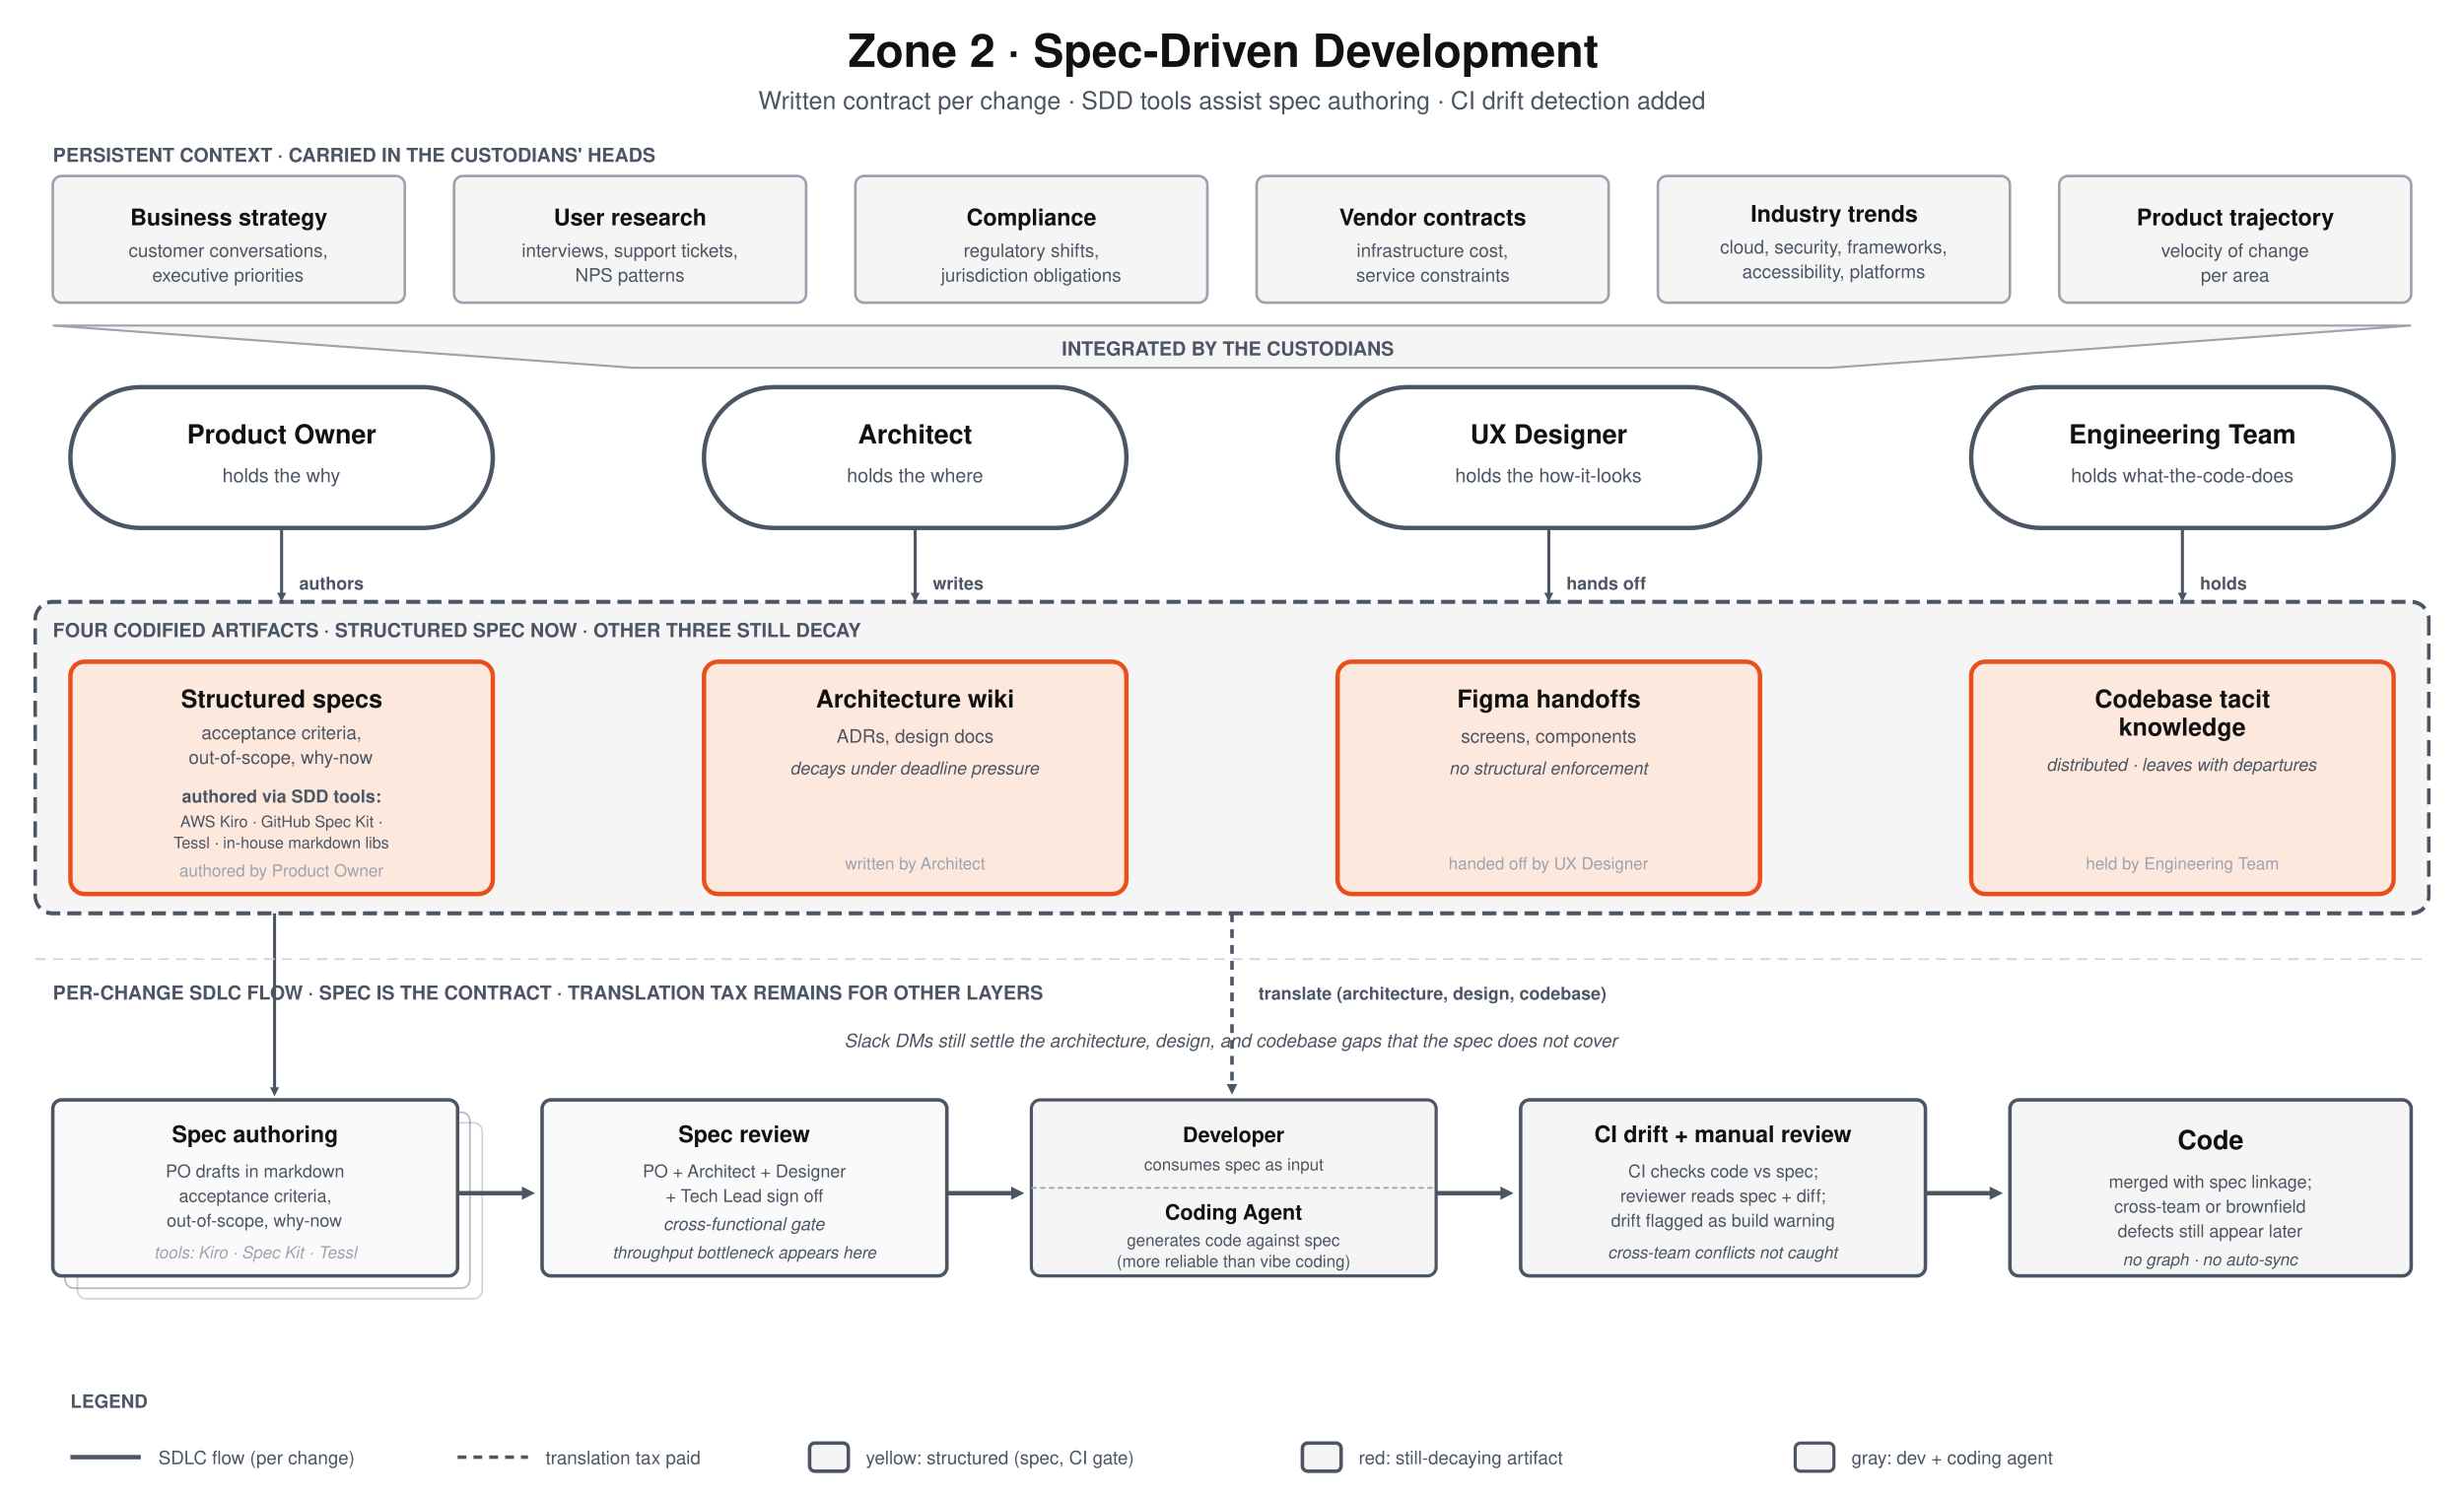
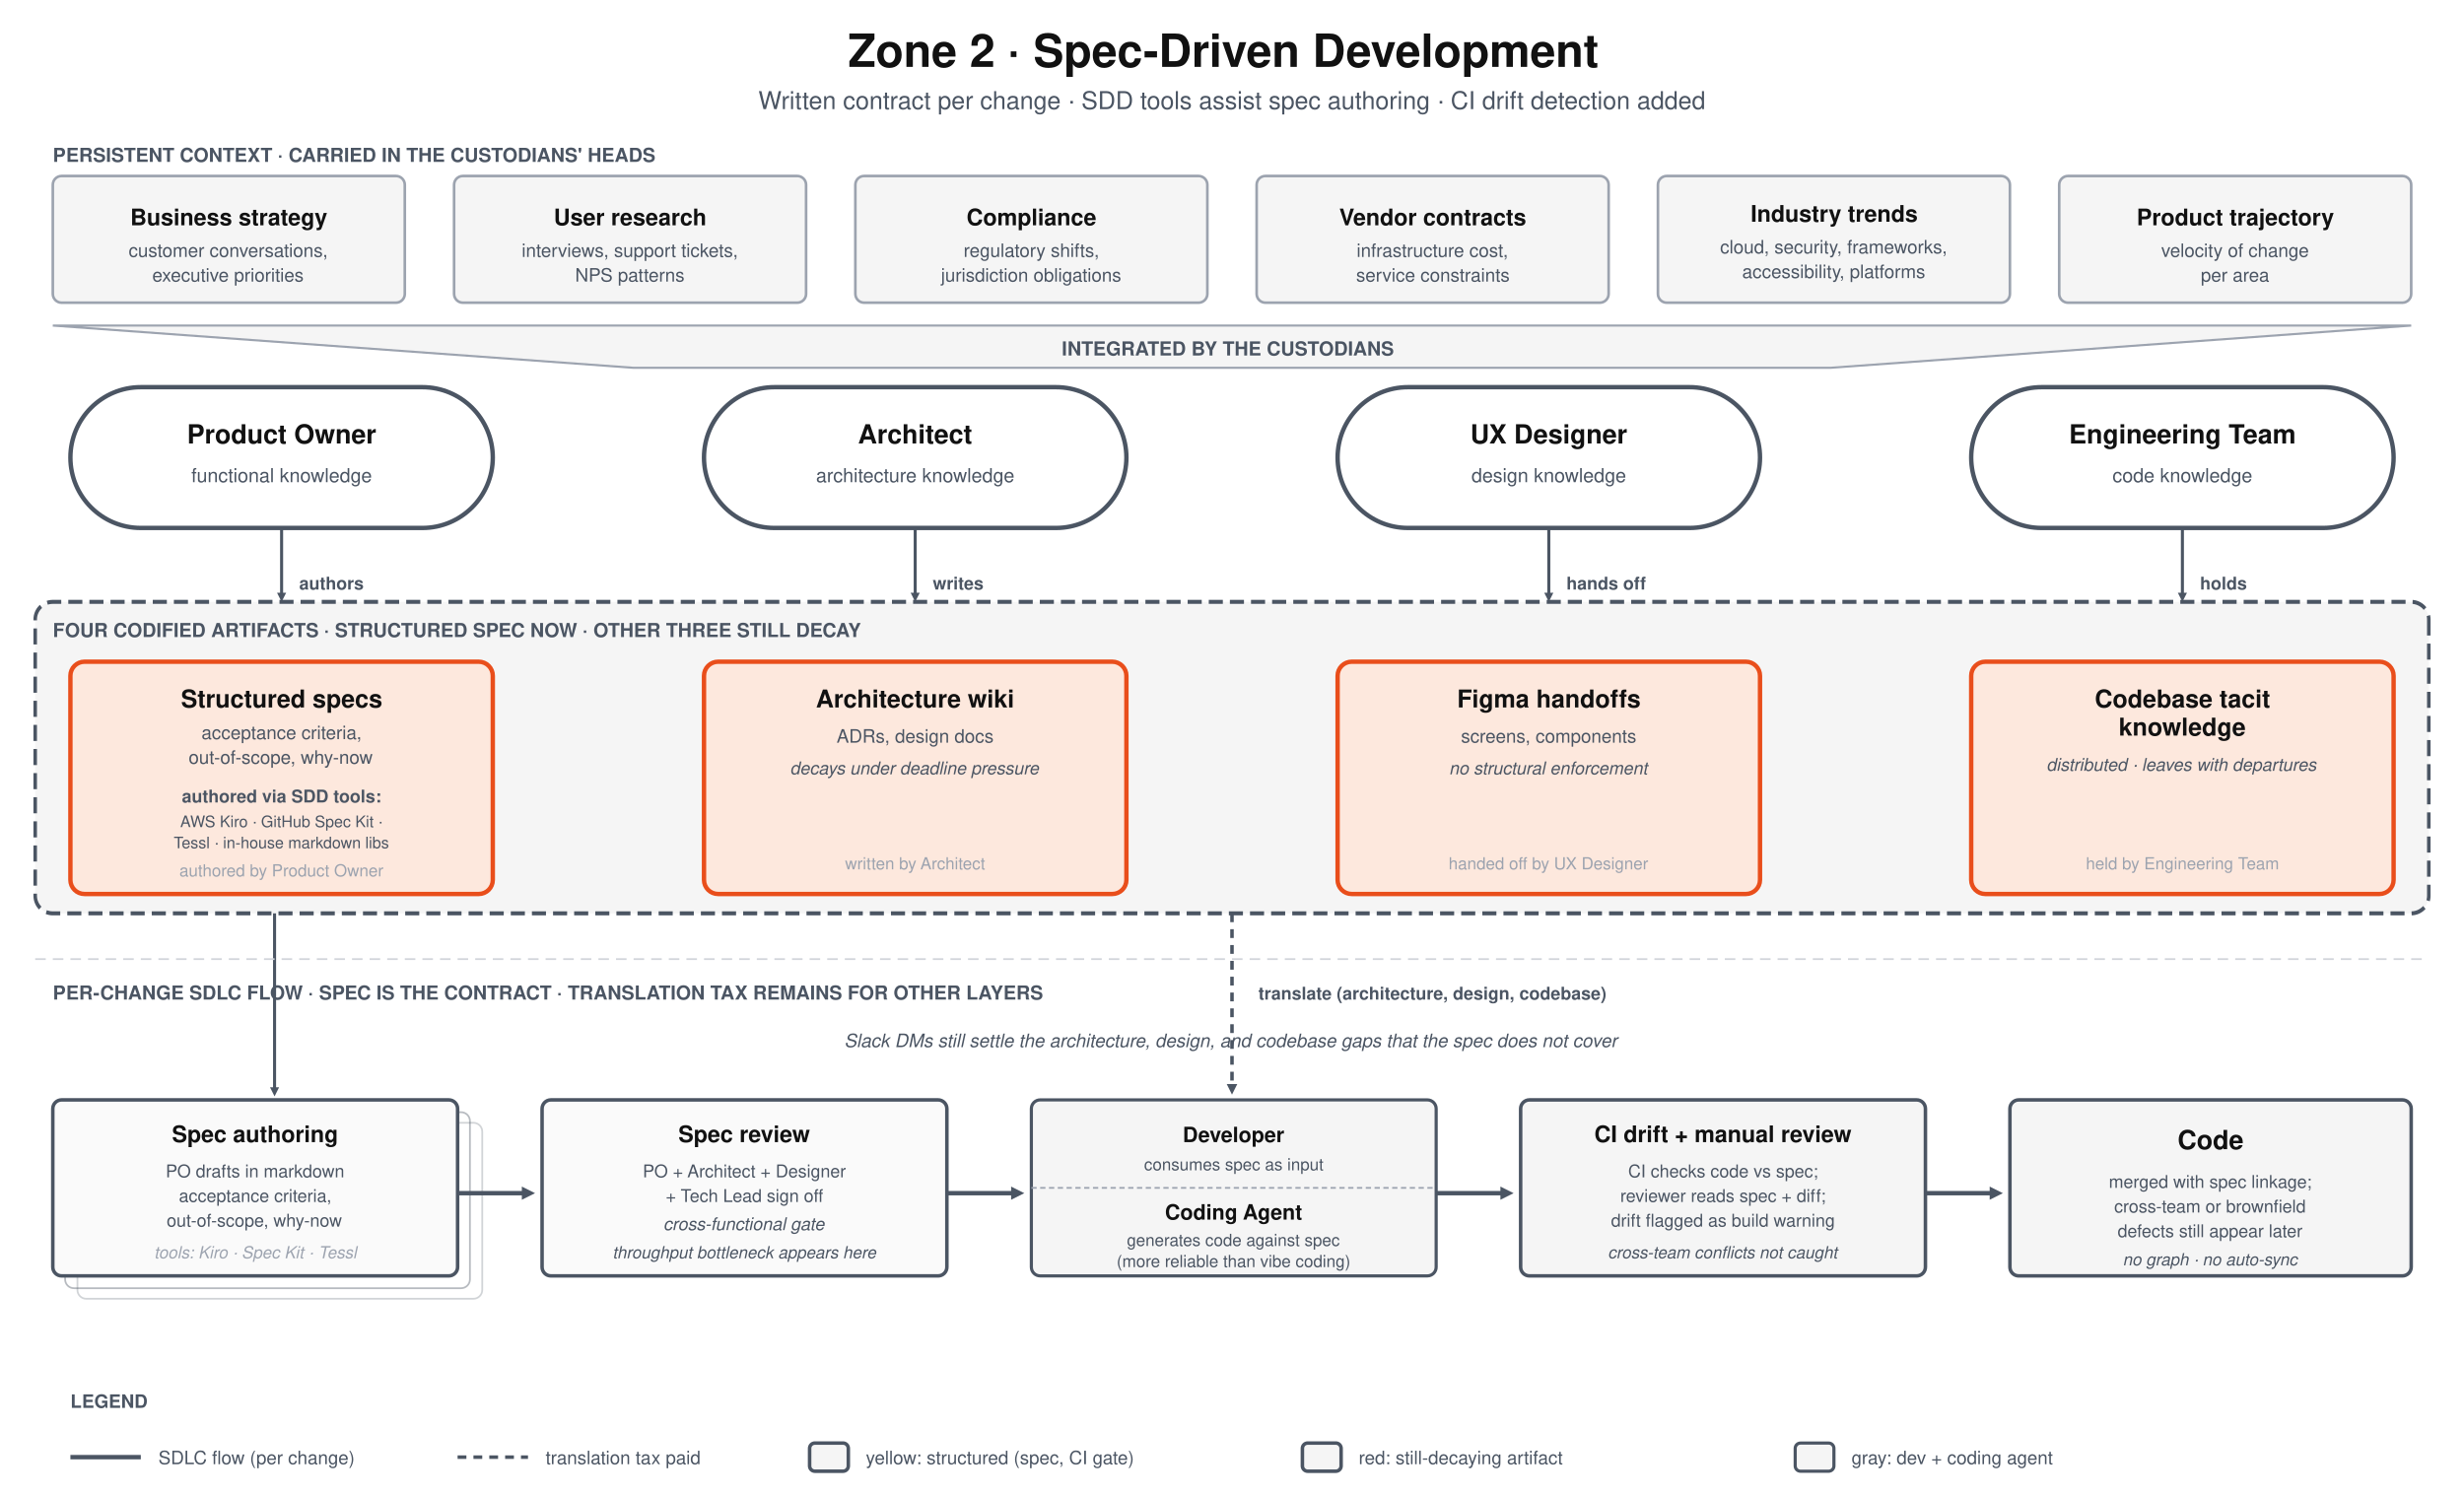
<svg xmlns="http://www.w3.org/2000/svg" viewBox="0 0 1400 850" preserveAspectRatio="xMidYMid meet" width="1400px" height="850px" version="1.1" xml:space="preserve" style="fill-rule:evenodd;clip-rule:evenodd;" class="se-svg">
  <g transform="matrix(1,0,0,1,700,38)">
    <g transform="matrix(1,0,0,1,-218.182,0)">
      <text x="0px" y="0px" style="font-family:'Helvetica-Bold', 'Helvetica';font-weight:700;font-size:26px;fill:var(--se-text,#111111);">Zone 2 · Spec-Driven Development</text>
    </g>
  </g>
  <g transform="matrix(1,0,0,1,700,62)">
    <g>
      <g transform="matrix(1,0,0,1,-269.124,0)">
        <text x="0px" y="0px" style="font-family:'Helvetica';font-size:14px;fill:var(--se-text-secondary,#4b5563);">W</text>
      </g>
      <g transform="matrix(1,0,0,1,-256.156,0)">
        <text x="0px" y="0px" style="font-family:'Helvetica';font-size:14px;fill:var(--se-text-secondary,#4b5563);">ritten contract per change · SDD tools assist spec authoring · CI drift detection added</text>
      </g>
    </g>
  </g>
  <g transform="matrix(1,0,0,1,30,92)">
    <g>
      <text x="0px" y="0px" style="font-family:'Helvetica-Bold', 'Helvetica';font-weight:700;font-size:11px;fill:var(--se-text-secondary,#4b5563);">P</text>
      <g transform="matrix(1,0,0,1,7.502,0)">
        <text x="0px" y="0px" style="font-family:'Helvetica-Bold', 'Helvetica';font-weight:700;font-size:11px;fill:var(--se-text-secondary,#4b5563);">ERSISTENT CONTEXT · CARRIED IN THE CUSTODIANS' HEADS</text>
      </g>
    </g>
  </g>
  <g id="signals">
    <g transform="matrix(1,0,0,1,30,100)">
      <path d="M200,5L200,67C200,69.76 197.76,72 195,72L5,72C2.24,72 0,69.76 0,67L0,5C0,2.24 2.24,0 5,0L195,0C197.76,0 200,2.24 200,5Z" style="fill:var(--se-panel-fill,#f5f5f5);stroke:var(--se-panel-stroke,#9ca3af);stroke-width:1.5px;" />
      <g transform="matrix(1,0,0,1,100,28)">
        <g transform="matrix(1,0,0,1,-55.996,0)">
          <text x="0px" y="0px" style="font-family:'Helvetica-Bold', 'Helvetica';font-weight:700;font-size:13px;fill:var(--se-text,#111111);">Business strategy</text>
        </g>
      </g>
      <g transform="matrix(1,0,0,1,100,46)">
        <g transform="matrix(1,0,0,1,-56.899,0)">
          <text x="0px" y="0px" style="font-family:'Helvetica';font-size:10.5px;fill:var(--se-text-secondary,#4b5563);">customer conversations,</text>
        </g>
      </g>
      <g transform="matrix(1,0,0,1,100,60)">
        <g transform="matrix(1,0,0,1,-43.477,0)">
          <text x="0px" y="0px" style="font-family:'Helvetica';font-size:10.5px;fill:var(--se-text-secondary,#4b5563);">executive priorities</text>
        </g>
      </g>
    </g>
    <g transform="matrix(1,0,0,1,258,100)">
      <path d="M200,5L200,67C200,69.76 197.76,72 195,72L5,72C2.24,72 0,69.76 0,67L0,5C0,2.24 2.24,0 5,0L195,0C197.76,0 200,2.24 200,5Z" style="fill:var(--se-panel-fill,#f5f5f5);stroke:var(--se-panel-stroke,#9ca3af);stroke-width:1.5px;" />
      <g transform="matrix(1,0,0,1,100,28)">
        <g transform="matrix(1,0,0,1,-43.364,0)">
          <text x="0px" y="0px" style="font-family:'Helvetica-Bold', 'Helvetica';font-weight:700;font-size:13px;fill:var(--se-text,#111111);">User research</text>
        </g>
      </g>
      <g transform="matrix(1,0,0,1,100,46)">
        <g transform="matrix(1,0,0,1,-61.564,0)">
          <text x="0px" y="0px" style="font-family:'Helvetica';font-size:10.5px;fill:var(--se-text-secondary,#4b5563);">interviews, support tickets,</text>
        </g>
      </g>
      <g transform="matrix(1,0,0,1,100,60)">
        <g transform="matrix(1,0,0,1,-31.223,0)">
          <text x="0px" y="0px" style="font-family:'Helvetica';font-size:10.5px;fill:var(--se-text-secondary,#4b5563);">NPS patterns</text>
        </g>
      </g>
    </g>
    <g transform="matrix(1,0,0,1,486,100)">
      <path d="M200,5L200,67C200,69.76 197.76,72 195,72L5,72C2.24,72 0,69.76 0,67L0,5C0,2.24 2.24,0 5,0L195,0C197.76,0 200,2.24 200,5Z" style="fill:var(--se-panel-fill,#f5f5f5);stroke:var(--se-panel-stroke,#9ca3af);stroke-width:1.5px;" />
      <g transform="matrix(1,0,0,1,100,28)">
        <g transform="matrix(1,0,0,1,-36.842,0)">
          <text x="0px" y="0px" style="font-family:'Helvetica-Bold', 'Helvetica';font-weight:700;font-size:13px;fill:var(--se-text,#111111);">Compliance</text>
        </g>
      </g>
      <g transform="matrix(1,0,0,1,100,46)">
        <g transform="matrix(1,0,0,1,-38.516,0)">
          <text x="0px" y="0px" style="font-family:'Helvetica';font-size:10.5px;fill:var(--se-text-secondary,#4b5563);">regulatory shifts,</text>
        </g>
      </g>
      <g transform="matrix(1,0,0,1,100,60)">
        <g transform="matrix(1,0,0,1,-51.362,0)">
          <text x="0px" y="0px" style="font-family:'Helvetica';font-size:10.5px;fill:var(--se-text-secondary,#4b5563);">jurisdiction obligations</text>
        </g>
      </g>
    </g>
    <g transform="matrix(1,0,0,1,714,100)">
      <path d="M200,5L200,67C200,69.76 197.76,72 195,72L5,72C2.24,72 0,69.76 0,67L0,5C0,2.24 2.24,0 5,0L195,0C197.76,0 200,2.24 200,5Z" style="fill:var(--se-panel-fill,#f5f5f5);stroke:var(--se-panel-stroke,#9ca3af);stroke-width:1.5px;" />
      <g transform="matrix(1,0,0,1,100,28)">
        <g>
          <g transform="matrix(1,0,0,1,-53.101,0)">
            <text x="0px" y="0px" style="font-family:'Helvetica-Bold', 'Helvetica';font-weight:700;font-size:13px;fill:var(--se-text,#111111);">V</text>
          </g>
          <g transform="matrix(1,0,0,1,-45.141,0)">
            <text x="0px" y="0px" style="font-family:'Helvetica-Bold', 'Helvetica';font-weight:700;font-size:13px;fill:var(--se-text,#111111);">endor contracts</text>
          </g>
        </g>
      </g>
      <g transform="matrix(1,0,0,1,100,46)">
        <g transform="matrix(1,0,0,1,-43.182,0)">
          <text x="0px" y="0px" style="font-family:'Helvetica';font-size:10.5px;fill:var(--se-text-secondary,#4b5563);">infrastructure cost,</text>
        </g>
      </g>
      <g transform="matrix(1,0,0,1,100,60)">
        <g transform="matrix(1,0,0,1,-43.474,0)">
          <text x="0px" y="0px" style="font-family:'Helvetica';font-size:10.5px;fill:var(--se-text-secondary,#4b5563);">service constraints</text>
        </g>
      </g>
    </g>
    <g transform="matrix(1,0,0,1,942,100)">
      <path d="M200,5L200,67C200,69.76 197.76,72 195,72L5,72C2.24,72 0,69.76 0,67L0,5C0,2.24 2.24,0 5,0L195,0C197.76,0 200,2.24 200,5Z" style="fill:var(--se-panel-fill,#f5f5f5);stroke:var(--se-panel-stroke,#9ca3af);stroke-width:1.5px;" />
      <g transform="matrix(1,0,0,1,100,26)">
        <g transform="matrix(1,0,0,1,-47.312,0)">
          <text x="0px" y="0px" style="font-family:'Helvetica-Bold', 'Helvetica';font-weight:700;font-size:13px;fill:var(--se-text,#111111);">Industry trends</text>
        </g>
      </g>
      <g transform="matrix(1,0,0,1,100,44)">
        <g>
          <g transform="matrix(1,0,0,1,-64.674,0)">
            <text x="0px" y="0px" style="font-family:'Helvetica';font-size:10.5px;fill:var(--se-text-secondary,#4b5563);">cloud, security</text>
          </g>
          <g transform="matrix(1,0,0,1,1.664,0)">
            <text x="0px" y="0px" style="font-family:'Helvetica';font-size:10.5px;fill:var(--se-text-secondary,#4b5563);">, frameworks,</text>
          </g>
        </g>
      </g>
      <g transform="matrix(1,0,0,1,100,58)">
        <g>
          <g transform="matrix(1,0,0,1,-52.128,0)">
            <text x="0px" y="0px" style="font-family:'Helvetica';font-size:10.5px;fill:var(--se-text-secondary,#4b5563);">accessibility</text>
          </g>
          <g transform="matrix(1,0,0,1,3.115,0)">
            <text x="0px" y="0px" style="font-family:'Helvetica';font-size:10.5px;fill:var(--se-text-secondary,#4b5563);">, platforms</text>
          </g>
        </g>
      </g>
    </g>
    <g transform="matrix(1,0,0,1,1170,100)">
      <path d="M200,5L200,67C200,69.76 197.76,72 195,72L5,72C2.24,72 0,69.76 0,67L0,5C0,2.24 2.24,0 5,0L195,0C197.76,0 200,2.24 200,5Z" style="fill:var(--se-panel-fill,#f5f5f5);stroke:var(--se-panel-stroke,#9ca3af);stroke-width:1.5px;" />
      <g transform="matrix(1,0,0,1,100,28)">
        <g transform="matrix(1,0,0,1,-55.986,0)">
          <text x="0px" y="0px" style="font-family:'Helvetica-Bold', 'Helvetica';font-weight:700;font-size:13px;fill:var(--se-text,#111111);">Product trajectory</text>
        </g>
      </g>
      <g transform="matrix(1,0,0,1,100,46)">
        <g transform="matrix(1,0,0,1,-42.026,0)">
          <text x="0px" y="0px" style="font-family:'Helvetica';font-size:10.5px;fill:var(--se-text-secondary,#4b5563);">velocity of change</text>
        </g>
      </g>
      <g transform="matrix(1,0,0,1,100,60)">
        <g transform="matrix(1,0,0,1,-19.554,0)">
          <text x="0px" y="0px" style="font-family:'Helvetica';font-size:10.5px;fill:var(--se-text-secondary,#4b5563);">per area</text>
        </g>
      </g>
    </g>
  </g>
  <g transform="matrix(1,0,0,1,30,185)">
    <path d="M0,0L1340,0L1010,24L330,24L0,0Z" style="fill:var(--se-panel-fill,#f5f5f5);fill-rule:nonzero;stroke:var(--se-panel-stroke,#9ca3af);stroke-width:1.2px;" />
    <g transform="matrix(1,0,0,1,669.9285,17)">
      <g>
        <g transform="matrix(1,0,0,1,-96.669,0)">
          <text x="0px" y="0px" style="font-family:'Helvetica-Bold', 'Helvetica';font-weight:700;font-size:11px;fill:var(--se-text-secondary,#4b5563);">I</text>
        </g>
        <g transform="matrix(1,0,0,1,-93.469,0)">
          <text x="0px" y="0px" style="font-family:'Helvetica-Bold', 'Helvetica';font-weight:700;font-size:11px;fill:var(--se-text-secondary,#4b5563);">NTEGRATED BY THE CUSTODIANS</text>
        </g>
      </g>
    </g>
  </g>
  <g id="custodians">
    <g transform="matrix(1,0,0,1,40,220)">
      <path d="M240,40C240,62.077 222.077,80 200,80L40,80C17.923,80 0,62.077 0,40C0,17.923 17.923,0 40,0L200,0C222.077,0 240,17.923 240,40Z" style="fill:var(--se-box-fill,#ffffff);stroke:var(--se-text-secondary,#4b5563);stroke-width:2.5px;" />
      <g transform="matrix(1,0,0,1,120,32)">
        <g transform="matrix(1,0,0,1,-53.756,0)">
          <text x="0px" y="0px" style="font-family:'Helvetica-Bold', 'Helvetica';font-weight:700;font-size:15px;fill:var(--se-text,#111111);">Product Owner</text>
        </g>
      </g>
      <g transform="matrix(1,0,0,1,120,54)">
-         <g transform="matrix(1,0,0,1,-33.631,0)">
-           <text x="0px" y="0px" style="font-family:'Helvetica';font-size:11px;fill:var(--se-text-secondary,#4b5563);">holds the why</text>
+         <g transform="matrix(1,0,0,1,0.019,0)">
+           <text x="0px" y="0px" style="font-family:'Helvetica';font-size:11px;fill:var(--se-text-secondary,#4b5563);text-anchor:middle;">functional knowledge</text>
        </g>
      </g>
    </g>
    <g transform="matrix(1,0,0,1,400,220)">
      <path d="M240,40C240,62.077 222.077,80 200,80L40,80C17.923,80 0,62.077 0,40C0,17.923 17.923,0 40,0L200,0C222.077,0 240,17.923 240,40Z" style="fill:var(--se-box-fill,#ffffff);stroke:var(--se-text-secondary,#4b5563);stroke-width:2.5px;" />
      <g transform="matrix(1,0,0,1,120,32)">
        <g transform="matrix(1,0,0,1,-32.509,0)">
          <text x="0px" y="0px" style="font-family:'Helvetica-Bold', 'Helvetica';font-weight:700;font-size:15px;fill:var(--se-text,#111111);">Architect</text>
        </g>
      </g>
      <g transform="matrix(1,0,0,1,120,54)">
-         <g transform="matrix(1,0,0,1,-38.83,0)">
-           <text x="0px" y="0px" style="font-family:'Helvetica';font-size:11px;fill:var(--se-text-secondary,#4b5563);">holds the where</text>
+         <g transform="matrix(1,0,0,1,0.020,0)">
+           <text x="0px" y="0px" style="font-family:'Helvetica';font-size:11px;fill:var(--se-text-secondary,#4b5563);text-anchor:middle;">architecture knowledge</text>
        </g>
      </g>
    </g>
    <g transform="matrix(1,0,0,1,760,220)">
      <path d="M240,40C240,62.077 222.077,80 200,80L40,80C17.923,80 0,62.077 0,40C0,17.923 17.923,0 40,0L200,0C222.077,0 240,17.923 240,40Z" style="fill:var(--se-box-fill,#ffffff);stroke:var(--se-text-secondary,#4b5563);stroke-width:2.5px;" />
      <g transform="matrix(1,0,0,1,120,32)">
        <g transform="matrix(1,0,0,1,-44.597,0)">
          <text x="0px" y="0px" style="font-family:'Helvetica-Bold', 'Helvetica';font-weight:700;font-size:15px;fill:var(--se-text,#111111);">UX Designer</text>
        </g>
      </g>
      <g transform="matrix(1,0,0,1,120,54)">
-         <g transform="matrix(1,0,0,1,-53.193,0)">
-           <text x="0px" y="0px" style="font-family:'Helvetica';font-size:11px;fill:var(--se-text-secondary,#4b5563);">holds the how-it-looks</text>
+         <g transform="matrix(1,0,0,1,0.007,0)">
+           <text x="0px" y="0px" style="font-family:'Helvetica';font-size:11px;fill:var(--se-text-secondary,#4b5563);text-anchor:middle;">design knowledge</text>
        </g>
      </g>
    </g>
    <g transform="matrix(1,0,0,1,1120,220)">
      <path d="M240,40C240,62.077 222.077,80 200,80L40,80C17.923,80 0,62.077 0,40C0,17.923 17.923,0 40,0L200,0C222.077,0 240,17.923 240,40Z" style="fill:var(--se-box-fill,#ffffff);stroke:var(--se-text-secondary,#4b5563);stroke-width:2.5px;" />
      <g transform="matrix(1,0,0,1,120,32)">
        <g>
          <g transform="matrix(1,0,0,1,-64.46,0)">
            <text x="0px" y="0px" style="font-family:'Helvetica-Bold', 'Helvetica';font-weight:700;font-size:15px;fill:var(--se-text,#111111);">Engineering T</text>
          </g>
          <g transform="matrix(1,0,0,1,34.438,0)">
            <text x="0px" y="0px" style="font-family:'Helvetica-Bold', 'Helvetica';font-weight:700;font-size:15px;fill:var(--se-text,#111111);">eam</text>
          </g>
        </g>
      </g>
      <g transform="matrix(1,0,0,1,120,54)">
-         <g transform="matrix(1,0,0,1,-63.288,0)">
-           <text x="0px" y="0px" style="font-family:'Helvetica';font-size:11px;fill:var(--se-text-secondary,#4b5563);">holds what-the-code-does</text>
+         <g transform="matrix(1,0,0,1,0.012,0)">
+           <text x="0px" y="0px" style="font-family:'Helvetica';font-size:11px;fill:var(--se-text-secondary,#4b5563);text-anchor:middle;">code knowledge</text>
        </g>
      </g>
    </g>
  </g>
  <g>
    <g transform="matrix(1,0,0,0.7,0,90)">
      <g transform="matrix(1,0,0,1.428571,0,-128.5714)">
        <path d="M162.589,336.821L160,342L157.411,336.821L162.589,336.821Z" style="fill:var(--se-text-secondary,#4b5563);fill-rule:nonzero;" />
        <path d="M160,300L160,337.857" style="fill:none;fill-rule:nonzero;stroke:var(--se-text-secondary,#4b5563);stroke-width:1.73px;" />
      </g>
    </g>
    <g transform="matrix(1,0,0,0.7,-4,296)">
      <g transform="matrix(1,0,0,1.428571,4,-422.8571)">
        <path d="M158.589,617.821L156,623L153.411,617.821L158.589,617.821Z" style="fill:var(--se-text-secondary,#4b5563);fill-rule:nonzero;" />
        <path d="M156,506L156,618.857" style="fill:none;fill-rule:nonzero;stroke:var(--se-text-secondary,#4b5563);stroke-width:1.73px;" />
      </g>
    </g>
    <g transform="matrix(1,0,0,0.7,0,90)">
      <g transform="matrix(1,0,0,1.428571,0,-128.5714)">
        <path d="M522.589,336.821L520,342L517.411,336.821L522.589,336.821Z" style="fill:var(--se-text-secondary,#4b5563);fill-rule:nonzero;" />
        <path d="M520,300L520,337.857" style="fill:none;fill-rule:nonzero;stroke:var(--se-text-secondary,#4b5563);stroke-width:1.73px;" />
      </g>
    </g>
    <g transform="matrix(1,0,0,0.7,0,90)">
      <g transform="matrix(1,0,0,1.428571,0,-128.5714)">
        <path d="M882.589,336.821L880,342L877.411,336.821L882.589,336.821Z" style="fill:var(--se-text-secondary,#4b5563);fill-rule:nonzero;" />
        <path d="M880,300L880,337.857" style="fill:none;fill-rule:nonzero;stroke:var(--se-text-secondary,#4b5563);stroke-width:1.73px;" />
      </g>
    </g>
    <g transform="matrix(1,0,0,0.7,0,90)">
      <g transform="matrix(1,0,0,1.428571,0,-128.5714)">
        <path d="M1242.589,336.821L1240,342L1237.411,336.821L1242.589,336.821Z" style="fill:var(--se-text-secondary,#4b5563);fill-rule:nonzero;" />
        <path d="M1240,300L1240,337.857" style="fill:none;fill-rule:nonzero;stroke:var(--se-text-secondary,#4b5563);stroke-width:1.73px;" />
      </g>
    </g>
  </g>
  <g transform="matrix(1,0,0,1,170,335)">
    <text x="0px" y="0px" style="font-family:'Helvetica-Bold', 'Helvetica';font-weight:700;font-size:10px;fill:var(--se-text-secondary,#4b5563);">authors</text>
  </g>
  <g transform="matrix(1,0,0,1,530,335)">
    <text x="0px" y="0px" style="font-family:'Helvetica-Bold', 'Helvetica';font-weight:700;font-size:10px;fill:var(--se-text-secondary,#4b5563);">writes</text>
  </g>
  <g transform="matrix(1,0,0,1,890,335)">
    <text x="0px" y="0px" style="font-family:'Helvetica-Bold', 'Helvetica';font-weight:700;font-size:10px;fill:var(--se-text-secondary,#4b5563);">hands off</text>
  </g>
  <g transform="matrix(1,0,0,1,1250,335)">
    <text x="0px" y="0px" style="font-family:'Helvetica-Bold', 'Helvetica';font-weight:700;font-size:10px;fill:var(--se-text-secondary,#4b5563);">holds</text>
  </g>
  <g transform="matrix(1,0,0,1.141935,0,-73.66452)">
    <path d="M1380,372.757L1380,510.243C1380,515.076 1375.519,519 1370,519L30,519C24.481,519 20,515.076 20,510.243L20,372.757C20,367.924 24.481,364 30,364L1370,364C1375.519,364 1380,367.924 1380,372.757Z" style="fill:var(--se-panel-fill,#f5f5f5);" />
    <g>
      <clipPath id="_clip1">
        <path d="M1380,372.757L1380,510.243C1380,515.076 1375.519,519 1370,519L30,519C24.481,519 20,515.076 20,510.243L20,372.757C20,367.924 24.481,364 30,364L1370,364C1375.519,364 1380,367.924 1380,372.757Z" />
      </clipPath>
      <g clip-path="url(#_clip1)">
        <g transform="matrix(1,0,0,0.875706,30,381.5141)">
          <g>
            <text x="0px" y="0px" style="font-family:'Helvetica-Bold', 'Helvetica';font-weight:700;font-size:11px;fill:var(--se-text-secondary,#4b5563);">F</text>
            <g transform="matrix(1,0,0,1,6.884,0)">
              <text x="0px" y="0px" style="font-family:'Helvetica-Bold', 'Helvetica';font-weight:700;font-size:11px;fill:var(--se-text-secondary,#4b5563);">OUR CODIFIED ARTIFACTS · STRUCTURED SPEC NOW · OTHER THREE STILL DECAY</text>
            </g>
          </g>
        </g>
      </g>
    </g>
    <path d="M1380,372.757L1380,510.243C1380,515.076 1375.519,519 1370,519L30,519C24.481,519 20,515.076 20,510.243L20,372.757C20,367.924 24.481,364 30,364L1370,364C1375.519,364 1380,367.924 1380,372.757Z" style="fill:none;stroke:var(--se-text-secondary,#4b5563);stroke-width:2px;stroke-dasharray:8,4;" />
  </g>
  <g transform="matrix(1,0,0,1,40,376)">
    <path d="M240,8L240,124C240,128.415 236.415,132 232,132L8,132C3.585,132 0,128.415 0,124L0,8C0,3.585 3.585,0 8,0L232,0C236.415,0 240,3.585 240,8Z" style="fill:var(--se-accent-fill,#FDE8DD);stroke:var(--se-accent,#E94E1B);stroke-width:2.5px;" />
    <g transform="matrix(1,0,0,1,120,26)">
      <g transform="matrix(1,0,0,1,-57.186,0)">
        <text x="0px" y="0px" style="font-family:'Helvetica-Bold', 'Helvetica';font-weight:700;font-size:14px;fill:var(--se-text,#111111);">Structured specs</text>
      </g>
    </g>
    <g transform="matrix(1,0,0,1,120,44)">
      <g transform="matrix(1,0,0,1,-45.522,0)">
        <text x="0px" y="0px" style="font-family:'Helvetica';font-size:10.5px;fill:var(--se-text-secondary,#4b5563);">acceptance criteria,</text>
      </g>
    </g>
    <g transform="matrix(1,0,0,1,120,58)">
      <g transform="matrix(1,0,0,1,-52.815,0)">
        <text x="0px" y="0px" style="font-family:'Helvetica';font-size:10.5px;fill:var(--se-text-secondary,#4b5563);">out-of-scope, why-now</text>
      </g>
    </g>
    <g transform="matrix(1,0,0,1,120,80)">
      <g transform="matrix(1,0,0,1,-56.672,0)">
        <text x="0px" y="0px" style="font-family:'Helvetica-Bold', 'Helvetica';font-weight:700;font-size:10px;fill:var(--se-text-secondary,#4b5563);">authored via SDD tools:</text>
      </g>
    </g>
    <g transform="matrix(1,0,0,1,120,94)">
      <g>
        <g transform="matrix(1,0,0,1,-57.604,0)">
          <text x="0px" y="0px" style="font-family:'Helvetica';font-size:9px;fill:var(--se-text-secondary,#4b5563);">A</text>
        </g>
        <g transform="matrix(1,0,0,1,-51.93,0)">
          <text x="0px" y="0px" style="font-family:'Helvetica';font-size:9px;fill:var(--se-text-secondary,#4b5563);">WS Kiro · GitHub Spec Kit ·</text>
        </g>
      </g>
    </g>
    <g transform="matrix(1,0,0,1,120,106)">
      <g>
        <g transform="matrix(1,0,0,1,-61.275,0)">
          <text x="0px" y="0px" style="font-family:'Helvetica';font-size:9px;fill:var(--se-text-secondary,#4b5563);">T</text>
        </g>
        <g transform="matrix(1,0,0,1,-56.775,0)">
          <text x="0px" y="0px" style="font-family:'Helvetica';font-size:9px;fill:var(--se-text-secondary,#4b5563);">essl · in-house markdown libs</text>
        </g>
      </g>
    </g>
    <g transform="matrix(1,0,0,1,120,122)">
      <g transform="matrix(1,0,0,1,-58.088,0)">
        <text x="0px" y="0px" style="font-family:'Helvetica';font-size:9.5px;fill:var(--se-panel-stroke,#9ca3af);">authored by Product Owner</text>
      </g>
    </g>
  </g>
  <g transform="matrix(1,0,0,1,400,376)">
    <path d="M240,8L240,124C240,128.415 236.415,132 232,132L8,132C3.585,132 0,128.415 0,124L0,8C0,3.585 3.585,0 8,0L232,0C236.415,0 240,3.585 240,8Z" style="fill:var(--se-accent-fill,#FDE8DD);stroke:var(--se-accent,#E94E1B);stroke-width:2.5px;" />
    <g transform="matrix(1,0,0,1,120,26)">
      <g transform="matrix(1,0,0,1,-56.407,0)">
        <text x="0px" y="0px" style="font-family:'Helvetica-Bold', 'Helvetica';font-weight:700;font-size:14px;fill:var(--se-text,#111111);">Architecture wiki</text>
      </g>
    </g>
    <g transform="matrix(1,0,0,1,120,46)">
      <g transform="matrix(1,0,0,1,-44.646,0)">
        <text x="0px" y="0px" style="font-family:'Helvetica';font-size:10.5px;fill:var(--se-text-secondary,#4b5563);">ADRs, design docs</text>
      </g>
    </g>
    <g transform="matrix(1,0,0,1,120,64)">
      <g transform="matrix(1,0,0,1,-71.157,0)">
        <text x="0px" y="0px" style="font-family:'Helvetica-Oblique', 'Helvetica';font-style:italic;font-size:10px;fill:var(--se-text-secondary,#4b5563);">decays under deadline pressure</text>
      </g>
    </g>
    <g transform="matrix(1,0,0,1,120,118)">
      <g>
        <g transform="matrix(1,0,0,1,-39.865,0)">
          <text x="0px" y="0px" style="font-family:'Helvetica';font-size:9.5px;fill:var(--se-panel-stroke,#9ca3af);">written by</text>
        </g>
        <g transform="matrix(1,0,0,1,2.908,0)">
          <text x="0px" y="0px" style="font-family:'Helvetica';font-size:9.5px;fill:var(--se-panel-stroke,#9ca3af);">Architect</text>
        </g>
      </g>
    </g>
  </g>
  <g transform="matrix(1,0,0,1,760,376)">
    <path d="M240,8L240,124C240,128.415 236.415,132 232,132L8,132C3.585,132 0,128.415 0,124L0,8C0,3.585 3.585,0 8,0L232,0C236.415,0 240,3.585 240,8Z" style="fill:var(--se-accent-fill,#FDE8DD);stroke:var(--se-accent,#E94E1B);stroke-width:2.5px;" />
    <g transform="matrix(1,0,0,1,120,26)">
      <g transform="matrix(1,0,0,1,-52.11,0)">
        <text x="0px" y="0px" style="font-family:'Helvetica-Bold', 'Helvetica';font-weight:700;font-size:14px;fill:var(--se-text,#111111);">Figma handoffs</text>
      </g>
    </g>
    <g transform="matrix(1,0,0,1,120,46)">
      <g transform="matrix(1,0,0,1,-49.901,0)">
        <text x="0px" y="0px" style="font-family:'Helvetica';font-size:10.5px;fill:var(--se-text-secondary,#4b5563);">screens, components</text>
      </g>
    </g>
    <g transform="matrix(1,0,0,1,120,64)">
      <g transform="matrix(1,0,0,1,-56.694,0)">
        <text x="0px" y="0px" style="font-family:'Helvetica-Oblique', 'Helvetica';font-style:italic;font-size:10px;fill:var(--se-text-secondary,#4b5563);">no structural enforcement</text>
      </g>
    </g>
    <g transform="matrix(1,0,0,1,120,118)">
      <g>
        <g transform="matrix(1,0,0,1,-56.951,0)">
          <text x="0px" y="0px" style="font-family:'Helvetica';font-size:9.5px;fill:var(--se-panel-stroke,#9ca3af);">handed of</text>
        </g>
        <g transform="matrix(1,0,0,1,-14.855,0)">
          <text x="0px" y="0px" style="font-family:'Helvetica';font-size:9.5px;fill:var(--se-panel-stroke,#9ca3af);">f by UX Designer</text>
        </g>
      </g>
    </g>
  </g>
  <g transform="matrix(1,0,0,1,1120,376)">
    <path d="M240,8L240,124C240,128.415 236.415,132 232,132L8,132C3.585,132 0,128.415 0,124L0,8C0,3.585 3.585,0 8,0L232,0C236.415,0 240,3.585 240,8Z" style="fill:var(--se-accent-fill,#FDE8DD);stroke:var(--se-accent,#E94E1B);stroke-width:2.5px;" />
    <g transform="matrix(1,0,0,1,120,26)">
      <g transform="matrix(1,0,0,1,-49.793,0)">
        <text x="0px" y="0px" style="font-family:'Helvetica-Bold', 'Helvetica';font-weight:700;font-size:14px;fill:var(--se-text,#111111);">Codebase tacit</text>
      </g>
    </g>
    <g transform="matrix(1,0,0,1,120,42)">
      <g transform="matrix(1,0,0,1,-36.172,0)">
        <text x="0px" y="0px" style="font-family:'Helvetica-Bold', 'Helvetica';font-weight:700;font-size:14px;fill:var(--se-text,#111111);">knowledge</text>
      </g>
    </g>
    <g transform="matrix(1,0,0,1,120,62)">
      <g transform="matrix(1,0,0,1,-77.263,0)">
        <text x="0px" y="0px" style="font-family:'Helvetica-Oblique', 'Helvetica';font-style:italic;font-size:10px;fill:var(--se-text-secondary,#4b5563);">distributed · leaves with departures</text>
      </g>
    </g>
    <g transform="matrix(1,0,0,1,120,118)">
      <g>
        <g transform="matrix(1,0,0,1,-54.841,0)">
          <text x="0px" y="0px" style="font-family:'Helvetica';font-size:9.5px;fill:var(--se-panel-stroke,#9ca3af);">held by Engineering</text>
        </g>
        <g transform="matrix(1,0,0,1,31.61,0)">
          <text x="0px" y="0px" style="font-family:'Helvetica';font-size:9.5px;fill:var(--se-panel-stroke,#9ca3af);">Team</text>
        </g>
      </g>
    </g>
  </g>
  <path d="M20,545L1380,545" style="fill:none;fill-rule:nonzero;stroke:var(--se-grid,#d1d5db);stroke-width:1px;stroke-dasharray:6,4;" />
  <g transform="matrix(1,0,0,1,30,568)">
    <g>
      <text x="0px" y="0px" style="font-family:'Helvetica-Bold', 'Helvetica';font-weight:700;font-size:11px;fill:var(--se-text-secondary,#4b5563);">P</text>
      <g transform="matrix(1,0,0,1,7.502,0)">
        <text x="0px" y="0px" style="font-family:'Helvetica-Bold', 'Helvetica';font-weight:700;font-size:11px;fill:var(--se-text-secondary,#4b5563);">ER-CHANGE SDLC FLOW · SPEC IS THE CONTRACT · TRANSLATION TAX REMAINS FOR OTHER LAYERS</text>
      </g>
    </g>
  </g>
  <g transform="matrix(1,0,0,1,700,595)">
    <g transform="matrix(1,0,0,1,-220.331,0)">
      <text x="0px" y="0px" style="font-family:'Helvetica-Oblique', 'Helvetica';font-style:italic;font-size:10.5px;fill:var(--se-text-secondary,#4b5563);">Slack DMs still settle the architecture, design, and codebase gaps that the spec does not cover</text>
    </g>
  </g>
  <path d="M274,643L274,733C274,735.76 271.76,738 269,738L49,738C46.24,738 44,735.76 44,733L44,643C44,640.24 46.24,638 49,638L269,638C271.76,638 274,640.24 274,643Z" style="fill:none;stroke:var(--se-text-secondary,#4b5563);stroke-opacity:0.25;stroke-width:1px;" />
  <path d="M267,637L267,727C267,729.76 264.76,732 262,732L42,732C39.24,732 37,729.76 37,727L37,637C37,634.24 39.24,632 42,632L262,632C264.76,632 267,634.24 267,637Z" style="fill:none;stroke:var(--se-text-secondary,#4b5563);stroke-opacity:0.4;stroke-width:1px;" />
  <g transform="matrix(1,0,0,1,30,625)">
    <path d="M230,5L230,95C230,97.76 227.76,100 225,100L5,100C2.24,100 0,97.76 0,95L0,5C0,2.24 2.24,0 5,0L225,0C227.76,0 230,2.24 230,5Z" style="fill:var(--se-panel-fill-alt,#fafafa);stroke:var(--se-text-secondary,#4b5563);stroke-width:2px;" />
    <g transform="matrix(1,0,0,1,115,24)">
      <g transform="matrix(1,0,0,1,-47.309,0)">
        <text x="0px" y="0px" style="font-family:'Helvetica-Bold', 'Helvetica';font-weight:700;font-size:13px;fill:var(--se-text,#111111);">Spec authoring</text>
      </g>
    </g>
    <g transform="matrix(1,0,0,1,115,44)">
      <g transform="matrix(1,0,0,1,-50.852,0)">
        <text x="0px" y="0px" style="font-family:'Helvetica';font-size:10px;fill:var(--se-text-secondary,#4b5563);">PO drafts in markdown</text>
      </g>
    </g>
    <g transform="matrix(1,0,0,1,115,58)">
      <g transform="matrix(1,0,0,1,-43.354,0)">
        <text x="0px" y="0px" style="font-family:'Helvetica';font-size:10px;fill:var(--se-text-secondary,#4b5563);">acceptance criteria,</text>
      </g>
    </g>
    <g transform="matrix(1,0,0,1,115,72)">
      <g transform="matrix(1,0,0,1,-50.3,0)">
        <text x="0px" y="0px" style="font-family:'Helvetica';font-size:10px;fill:var(--se-text-secondary,#4b5563);">out-of-scope, why-now</text>
      </g>
    </g>
    <g transform="matrix(1,0,0,1,115,90)">
      <g>
        <g transform="matrix(1,0,0,1,-57.466,0)">
          <text x="0px" y="0px" style="font-family:'Helvetica-Oblique', 'Helvetica';font-style:italic;font-size:9.5px;fill:var(--se-panel-stroke,#9ca3af);">tools: Kiro · Spec Kit ·</text>
        </g>
        <g transform="matrix(1,0,0,1,35.822,0)">
          <text x="0px" y="0px" style="font-family:'Helvetica-Oblique', 'Helvetica';font-style:italic;font-size:9.5px;fill:var(--se-panel-stroke,#9ca3af);">Tessl</text>
        </g>
      </g>
    </g>
  </g>
  <g>
    <path d="M296.5,674.25L304,678L296.5,681.75L296.5,674.25Z" style="fill:var(--se-text-secondary,#4b5563);fill-rule:nonzero;" />
    <path d="M260,678L298,678" style="fill:none;fill-rule:nonzero;stroke:var(--se-text-secondary,#4b5563);stroke-width:2.5px;" />
  </g>
  <g transform="matrix(1,0,0,1,308,625)">
    <path d="M230,5L230,95C230,97.76 227.76,100 225,100L5,100C2.24,100 0,97.76 0,95L0,5C0,2.24 2.24,0 5,0L225,0C227.76,0 230,2.24 230,5Z" style="fill:var(--se-panel-fill-alt,#fafafa);stroke:var(--se-text-secondary,#4b5563);stroke-width:2px;" />
    <g transform="matrix(1,0,0,1,115,24)">
      <g transform="matrix(1,0,0,1,-37.578,0)">
        <text x="0px" y="0px" style="font-family:'Helvetica-Bold', 'Helvetica';font-weight:700;font-size:13px;fill:var(--se-text,#111111);">Spec review</text>
      </g>
    </g>
    <g transform="matrix(1,0,0,1,115,44)">
      <g>
        <g transform="matrix(1,0,0,1,-57.808,0)">
          <text x="0px" y="0px" style="font-family:'Helvetica';font-size:10px;fill:var(--se-text-secondary,#4b5563);">PO +</text>
        </g>
        <g transform="matrix(1,0,0,1,-32.51,0)">
          <text x="0px" y="0px" style="font-family:'Helvetica';font-size:10px;fill:var(--se-text-secondary,#4b5563);">Architect + Designer</text>
        </g>
      </g>
    </g>
    <g transform="matrix(1,0,0,1,115,58)">
      <g>
        <g transform="matrix(1,0,0,1,-44.717,0)">
          <text x="0px" y="0px" style="font-family:'Helvetica';font-size:10px;fill:var(--se-text-secondary,#4b5563);">+</text>
        </g>
        <g transform="matrix(1,0,0,1,-36.274,0)">
          <text x="0px" y="0px" style="font-family:'Helvetica';font-size:10px;fill:var(--se-text-secondary,#4b5563);">Tech Lead sign of</text>
        </g>
        <g transform="matrix(1,0,0,1,41.938,0)">
          <text x="0px" y="0px" style="font-family:'Helvetica';font-size:10px;fill:var(--se-text-secondary,#4b5563);">f</text>
        </g>
      </g>
    </g>
    <g transform="matrix(1,0,0,1,115,74)">
      <g transform="matrix(1,0,0,1,-46.135,0)">
        <text x="0px" y="0px" style="font-family:'Helvetica-Oblique', 'Helvetica';font-style:italic;font-size:10px;fill:var(--se-text-secondary,#4b5563);">cross-functional gate</text>
      </g>
    </g>
    <g transform="matrix(1,0,0,1,115,90)">
      <g transform="matrix(1,0,0,1,-74.998,0)">
        <text x="0px" y="0px" style="font-family:'Helvetica-Oblique', 'Helvetica';font-style:italic;font-size:9.5px;fill:var(--se-text-secondary,#4b5563);">throughput bottleneck appears here</text>
      </g>
    </g>
  </g>
  <g>
    <path d="M574.5,674.25L582,678L574.5,681.75L574.5,674.25Z" style="fill:var(--se-text-secondary,#4b5563);fill-rule:nonzero;" />
    <path d="M538,678L576,678" style="fill:none;fill-rule:nonzero;stroke:var(--se-text-secondary,#4b5563);stroke-width:2.5px;" />
  </g>
  <g transform="matrix(1,0,0,1,586,625)">
    <path d="M230,5L230,95C230,97.76 227.76,100 225,100L5,100C2.24,100 0,97.76 0,95L0,5C0,2.24 2.24,0 5,0L225,0C227.76,0 230,2.24 230,5Z" style="fill:var(--se-panel-fill,#f5f5f5);stroke:var(--se-text-secondary,#4b5563);stroke-width:1.8px;" />
    <path d="M0,50L230,50" style="fill:none;fill-rule:nonzero;stroke:var(--se-panel-stroke,#9ca3af);stroke-width:1px;stroke-dasharray:3,2;" />
    <g transform="matrix(1,0,0,1,115,24)">
      <g transform="matrix(1,0,0,1,-29.013,0)">
        <text x="0px" y="0px" style="font-family:'Helvetica-Bold', 'Helvetica';font-weight:700;font-size:12px;fill:var(--se-text,#111111);">Developer</text>
      </g>
    </g>
    <g transform="matrix(1,0,0,1,115,40)">
      <g transform="matrix(1,0,0,1,-50.958,0)">
        <text x="0px" y="0px" style="font-family:'Helvetica';font-size:9.5px;fill:var(--se-text-secondary,#4b5563);">consumes spec as input</text>
      </g>
    </g>
    <g transform="matrix(1,0,0,1,115,68)">
      <g>
        <g transform="matrix(1,0,0,1,-39.105,0)">
          <text x="0px" y="0px" style="font-family:'Helvetica-Bold', 'Helvetica';font-weight:700;font-size:12px;fill:var(--se-text,#111111);">Coding</text>
        </g>
        <g transform="matrix(1,0,0,1,5.109,0)">
          <text x="0px" y="0px" style="font-family:'Helvetica-Bold', 'Helvetica';font-weight:700;font-size:12px;fill:var(--se-text,#111111);">Agent</text>
        </g>
      </g>
    </g>
    <g transform="matrix(1,0,0,1,115,83)">
      <g transform="matrix(1,0,0,1,-60.736,0)">
        <text x="0px" y="0px" style="font-family:'Helvetica';font-size:9.5px;fill:var(--se-text-secondary,#4b5563);">generates code against spec</text>
      </g>
    </g>
    <g transform="matrix(1,0,0,1,115,95)">
      <g transform="matrix(1,0,0,1,-66.535,0)">
        <text x="0px" y="0px" style="font-family:'Helvetica';font-size:9.5px;fill:var(--se-text-secondary,#4b5563);">(more reliable than vibe coding)</text>
      </g>
    </g>
  </g>
  <g>
    <path d="M852.5,674.25L860,678L852.5,681.75L852.5,674.25Z" style="fill:var(--se-text-secondary,#4b5563);fill-rule:nonzero;" />
    <path d="M816,678L854,678" style="fill:none;fill-rule:nonzero;stroke:var(--se-text-secondary,#4b5563);stroke-width:2.5px;" />
  </g>
  <g transform="matrix(1,0,0,1,864,625)">
    <path d="M230,5L230,95C230,97.76 227.76,100 225,100L5,100C2.24,100 0,97.76 0,95L0,5C0,2.24 2.24,0 5,0L225,0C227.76,0 230,2.24 230,5Z" style="fill:var(--se-panel-fill,#f5f5f5);stroke:var(--se-text-secondary,#4b5563);stroke-width:2px;" />
    <g transform="matrix(1,0,0,1,115,24)">
      <g transform="matrix(1,0,0,1,-73.147,0)">
        <text x="0px" y="0px" style="font-family:'Helvetica-Bold', 'Helvetica';font-weight:700;font-size:13px;fill:var(--se-text,#111111);">CI drift + manual review</text>
      </g>
    </g>
    <g transform="matrix(1,0,0,1,115,44)">
      <g transform="matrix(1,0,0,1,-53.911,0)">
        <text x="0px" y="0px" style="font-family:'Helvetica';font-size:10px;fill:var(--se-text-secondary,#4b5563);">CI checks code vs spec;</text>
      </g>
    </g>
    <g transform="matrix(1,0,0,1,115,58)">
      <g>
        <g transform="matrix(1,0,0,1,-58.411,0)">
          <text x="0px" y="0px" style="font-family:'Helvetica';font-size:10px;fill:var(--se-text-secondary,#4b5563);">reviewer reads spec + dif</text>
        </g>
        <g transform="matrix(1,0,0,1,52.854,0)">
          <text x="0px" y="0px" style="font-family:'Helvetica';font-size:10px;fill:var(--se-text-secondary,#4b5563);">f;</text>
        </g>
      </g>
    </g>
    <g transform="matrix(1,0,0,1,115,72)">
      <g transform="matrix(1,0,0,1,-63.65,0)">
        <text x="0px" y="0px" style="font-family:'Helvetica';font-size:10px;fill:var(--se-text-secondary,#4b5563);">drift ﬂagged as build warning</text>
      </g>
    </g>
    <g transform="matrix(1,0,0,1,115,90)">
      <g transform="matrix(1,0,0,1,-65.473,0)">
        <text x="0px" y="0px" style="font-family:'Helvetica-Oblique', 'Helvetica';font-style:italic;font-size:9.5px;fill:var(--se-text-secondary,#4b5563);">cross-team conﬂicts not caught</text>
      </g>
    </g>
  </g>
  <g>
    <path d="M1130.5,674.25L1138,678L1130.5,681.75L1130.5,674.25Z" style="fill:var(--se-text-secondary,#4b5563);fill-rule:nonzero;" />
    <path d="M1094,678L1132,678" style="fill:none;fill-rule:nonzero;stroke:var(--se-text-secondary,#4b5563);stroke-width:2.5px;" />
  </g>
  <g transform="matrix(1,0,0,1,1142,625)">
    <path d="M228,5L228,95C228,97.76 225.76,100 223,100L5,100C2.24,100 0,97.76 0,95L0,5C0,2.24 2.24,0 5,0L223,0C225.76,0 228,2.24 228,5Z" style="fill:var(--se-panel-fill,#f5f5f5);stroke:var(--se-text-secondary,#4b5563);stroke-width:2px;" />
    <g transform="matrix(1,0,0,1,114,28)">
      <g transform="matrix(1,0,0,1,-18.75,0)">
        <text x="0px" y="0px" style="font-family:'Helvetica-Bold', 'Helvetica';font-weight:700;font-size:15px;fill:var(--se-text,#111111);">Code</text>
      </g>
    </g>
    <g transform="matrix(1,0,0,1,114,50)">
      <g transform="matrix(1,0,0,1,-57.808,0)">
        <text x="0px" y="0px" style="font-family:'Helvetica';font-size:10px;fill:var(--se-text-secondary,#4b5563);">merged with spec linkage;</text>
      </g>
    </g>
    <g transform="matrix(1,0,0,1,114,64)">
      <g transform="matrix(1,0,0,1,-54.741,0)">
        <text x="0px" y="0px" style="font-family:'Helvetica';font-size:10px;fill:var(--se-text-secondary,#4b5563);">cross-team or brownﬁeld</text>
      </g>
    </g>
    <g transform="matrix(1,0,0,1,114,78)">
      <g transform="matrix(1,0,0,1,-52.805,0)">
        <text x="0px" y="0px" style="font-family:'Helvetica';font-size:10px;fill:var(--se-text-secondary,#4b5563);">defects still appear later</text>
      </g>
    </g>
    <g transform="matrix(1,0,0,1,114,94)">
      <g transform="matrix(1,0,0,1,-49.907,0)">
        <text x="0px" y="0px" style="font-family:'Helvetica-Oblique', 'Helvetica';font-style:italic;font-size:9.5px;fill:var(--se-text-secondary,#4b5563);">no graph · no auto-sync</text>
      </g>
    </g>
  </g>
  <g>
    <path d="M703,616L700,622L697,616L703,616Z" style="fill:var(--se-text-secondary,#4b5563);fill-rule:nonzero;" />
    <path d="M700,519L700,617.2" style="fill:none;fill-rule:nonzero;stroke:var(--se-text-secondary,#4b5563);stroke-width:2px;stroke-dasharray:5,4;" />
  </g>
  <g transform="matrix(1,0,0,1,715,568)">
    <text x="0px" y="0px" style="font-family:'Helvetica-Bold', 'Helvetica';font-weight:700;font-size:10px;fill:var(--se-text-secondary,#4b5563);">translate (architecture, design, codebase)</text>
  </g>
  <g transform="matrix(1,0,0,1,40,800)">
    <g>
      <text x="0px" y="0px" style="font-family:'Helvetica-Bold', 'Helvetica';font-weight:700;font-size:10.5px;fill:var(--se-text-secondary,#4b5563);">L</text>
      <g transform="matrix(1,0,0,1,6.54,0)">
        <text x="0px" y="0px" style="font-family:'Helvetica-Bold', 'Helvetica';font-weight:700;font-size:10.5px;fill:var(--se-text-secondary,#4b5563);">EGEND</text>
      </g>
    </g>
    <g transform="matrix(1,0,0,1,0,22)">
      <path d="M0,6L40,6" style="fill:none;fill-rule:nonzero;stroke:var(--se-text-secondary,#4b5563);stroke-width:2.5px;" />
      <g transform="matrix(1,0,0,1,50,10)">
        <text x="0px" y="0px" style="font-family:'Helvetica';font-size:10.5px;fill:var(--se-text-secondary,#4b5563);">SDLC ﬂow (per change)</text>
      </g>
    </g>
    <g transform="matrix(1,0,0,1,220,22)">
      <path d="M0,6L40,6" style="fill:none;fill-rule:nonzero;stroke:var(--se-text-secondary,#4b5563);stroke-width:2px;stroke-dasharray:5,4;" />
      <g transform="matrix(1,0,0,1,50,10)">
        <text x="0px" y="0px" style="font-family:'Helvetica';font-size:10.5px;fill:var(--se-text-secondary,#4b5563);">translation tax paid</text>
      </g>
    </g>
    <g transform="matrix(1,0,0,1,420,22)">
      <path d="M22,1L22,11C22,12.656 20.656,14 19,14L3,14C1.344,14 0,12.656 0,11L0,1C0,-0.656 1.344,-2 3,-2L19,-2C20.656,-2 22,-0.656 22,1Z" style="fill:var(--se-panel-fill,#f5f5f5);stroke:var(--se-text-secondary,#4b5563);stroke-width:2px;" />
      <g transform="matrix(1,0,0,1,32,10)">
        <text x="0px" y="0px" style="font-family:'Helvetica';font-size:10.5px;fill:var(--se-text-secondary,#4b5563);">yellow: structured (spec, CI gate)</text>
      </g>
    </g>
    <g transform="matrix(1,0,0,1,700,22)">
      <path d="M22,1L22,11C22,12.656 20.656,14 19,14L3,14C1.344,14 0,12.656 0,11L0,1C0,-0.656 1.344,-2 3,-2L19,-2C20.656,-2 22,-0.656 22,1Z" style="fill:var(--se-panel-fill,#f5f5f5);stroke:var(--se-text-secondary,#4b5563);stroke-width:2px;" />
      <g transform="matrix(1,0,0,1,32,10)">
        <text x="0px" y="0px" style="font-family:'Helvetica';font-size:10.5px;fill:var(--se-text-secondary,#4b5563);">red: still-decaying artifact</text>
      </g>
    </g>
    <g transform="matrix(1,0,0,1,980,22)">
      <path d="M22,1L22,11C22,12.656 20.656,14 19,14L3,14C1.344,14 0,12.656 0,11L0,1C0,-0.656 1.344,-2 3,-2L19,-2C20.656,-2 22,-0.656 22,1Z" style="fill:var(--se-panel-fill,#f5f5f5);stroke:var(--se-text-secondary,#4b5563);stroke-width:1.8px;" />
      <g transform="matrix(1,0,0,1,32,10)">
        <text x="0px" y="0px" style="font-family:'Helvetica';font-size:10.5px;fill:var(--se-text-secondary,#4b5563);">gray: dev + coding agent</text>
      </g>
    </g>
  </g>
</svg>
